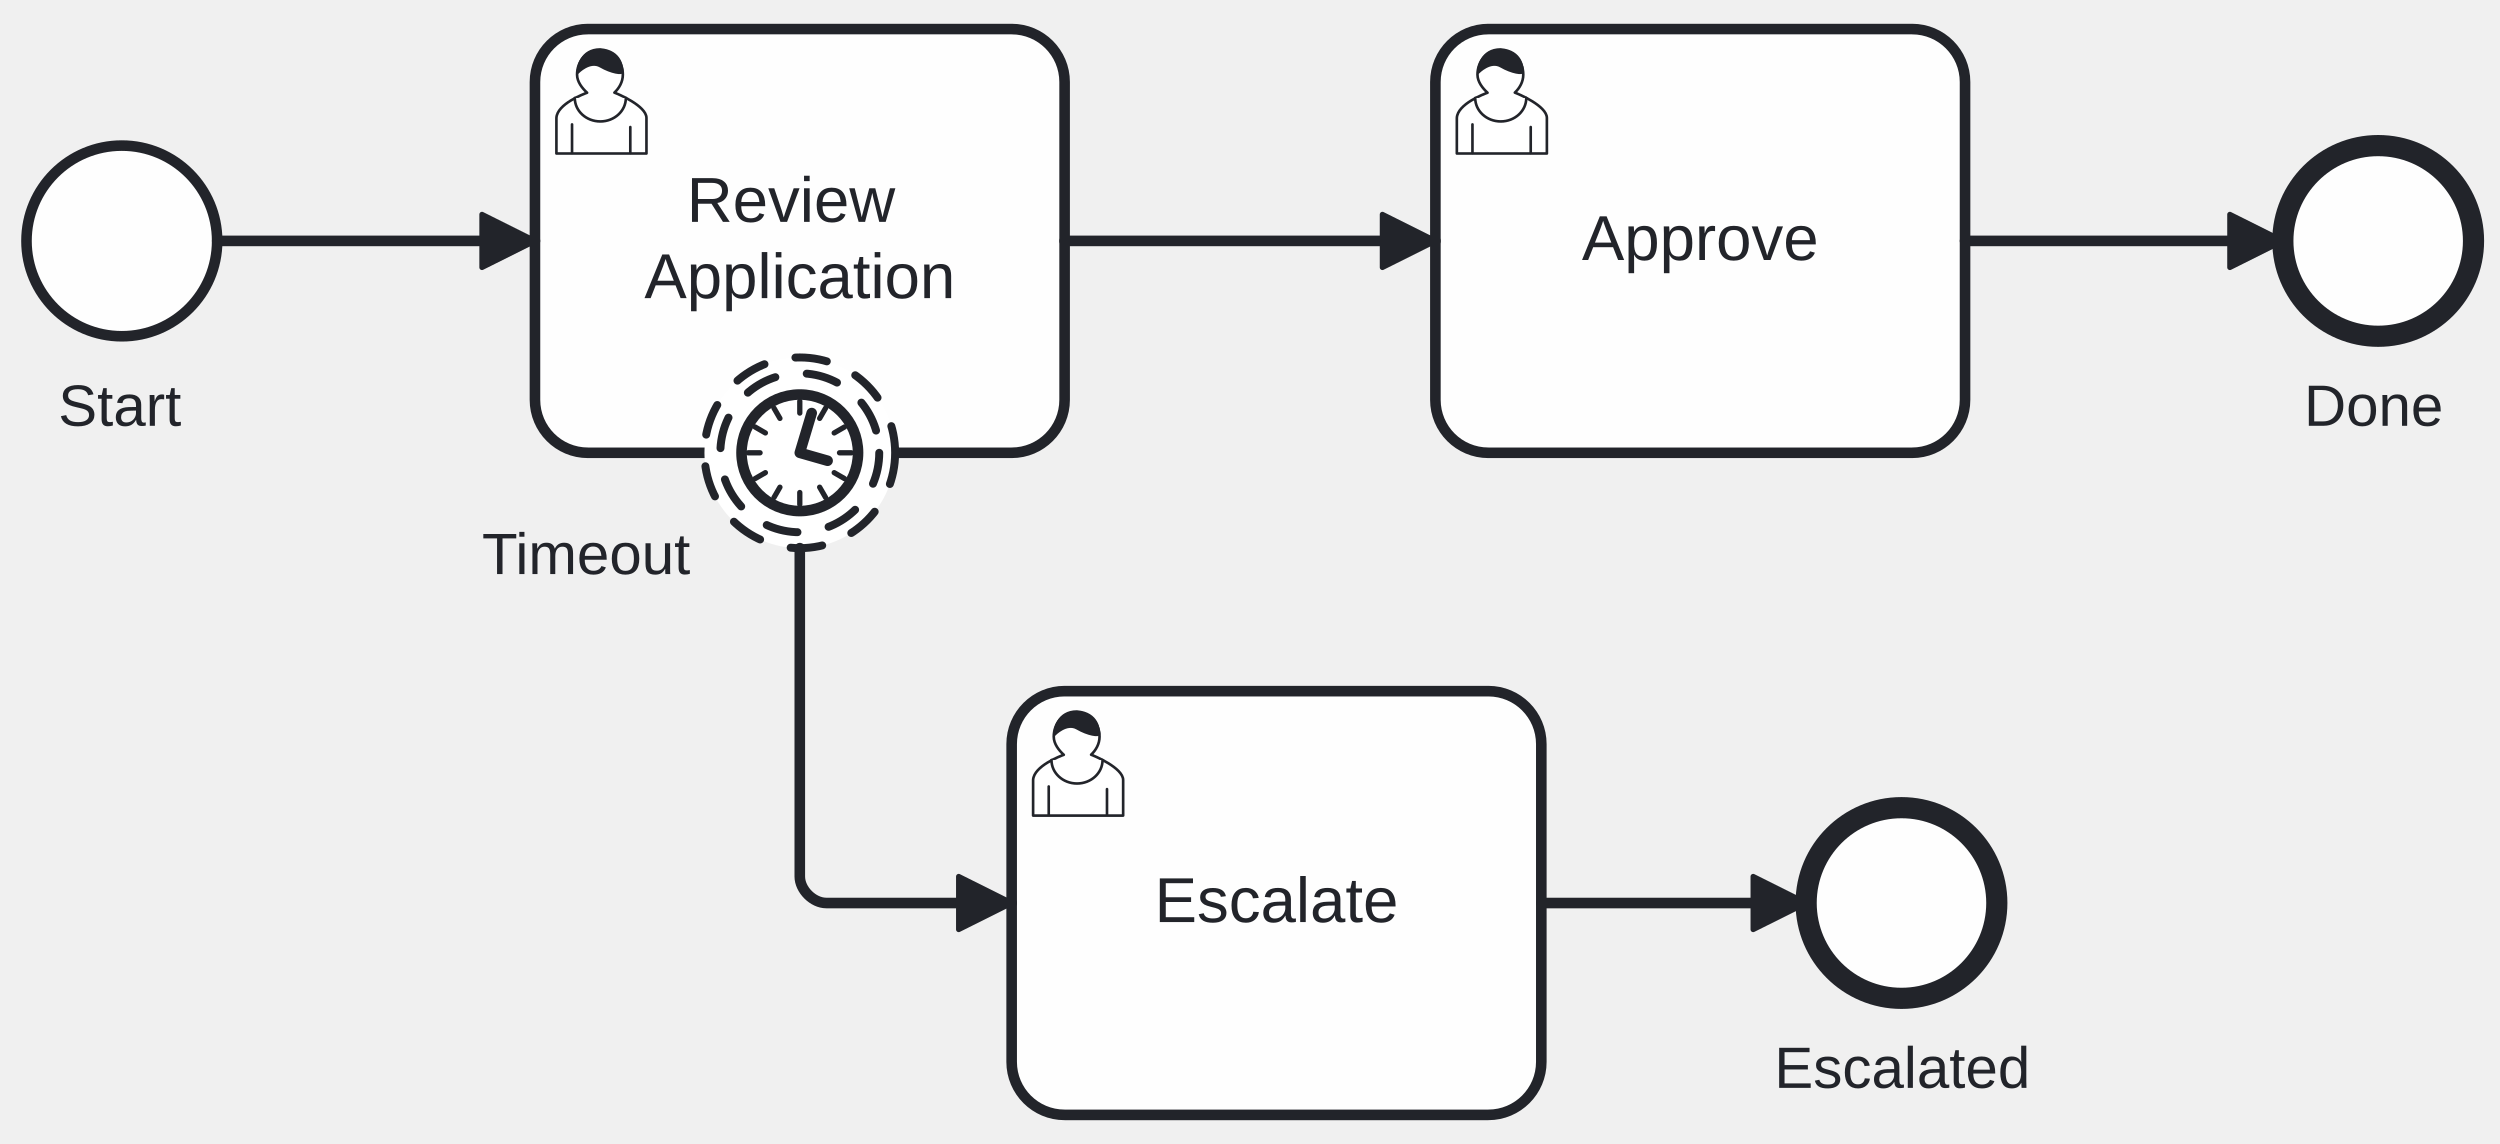
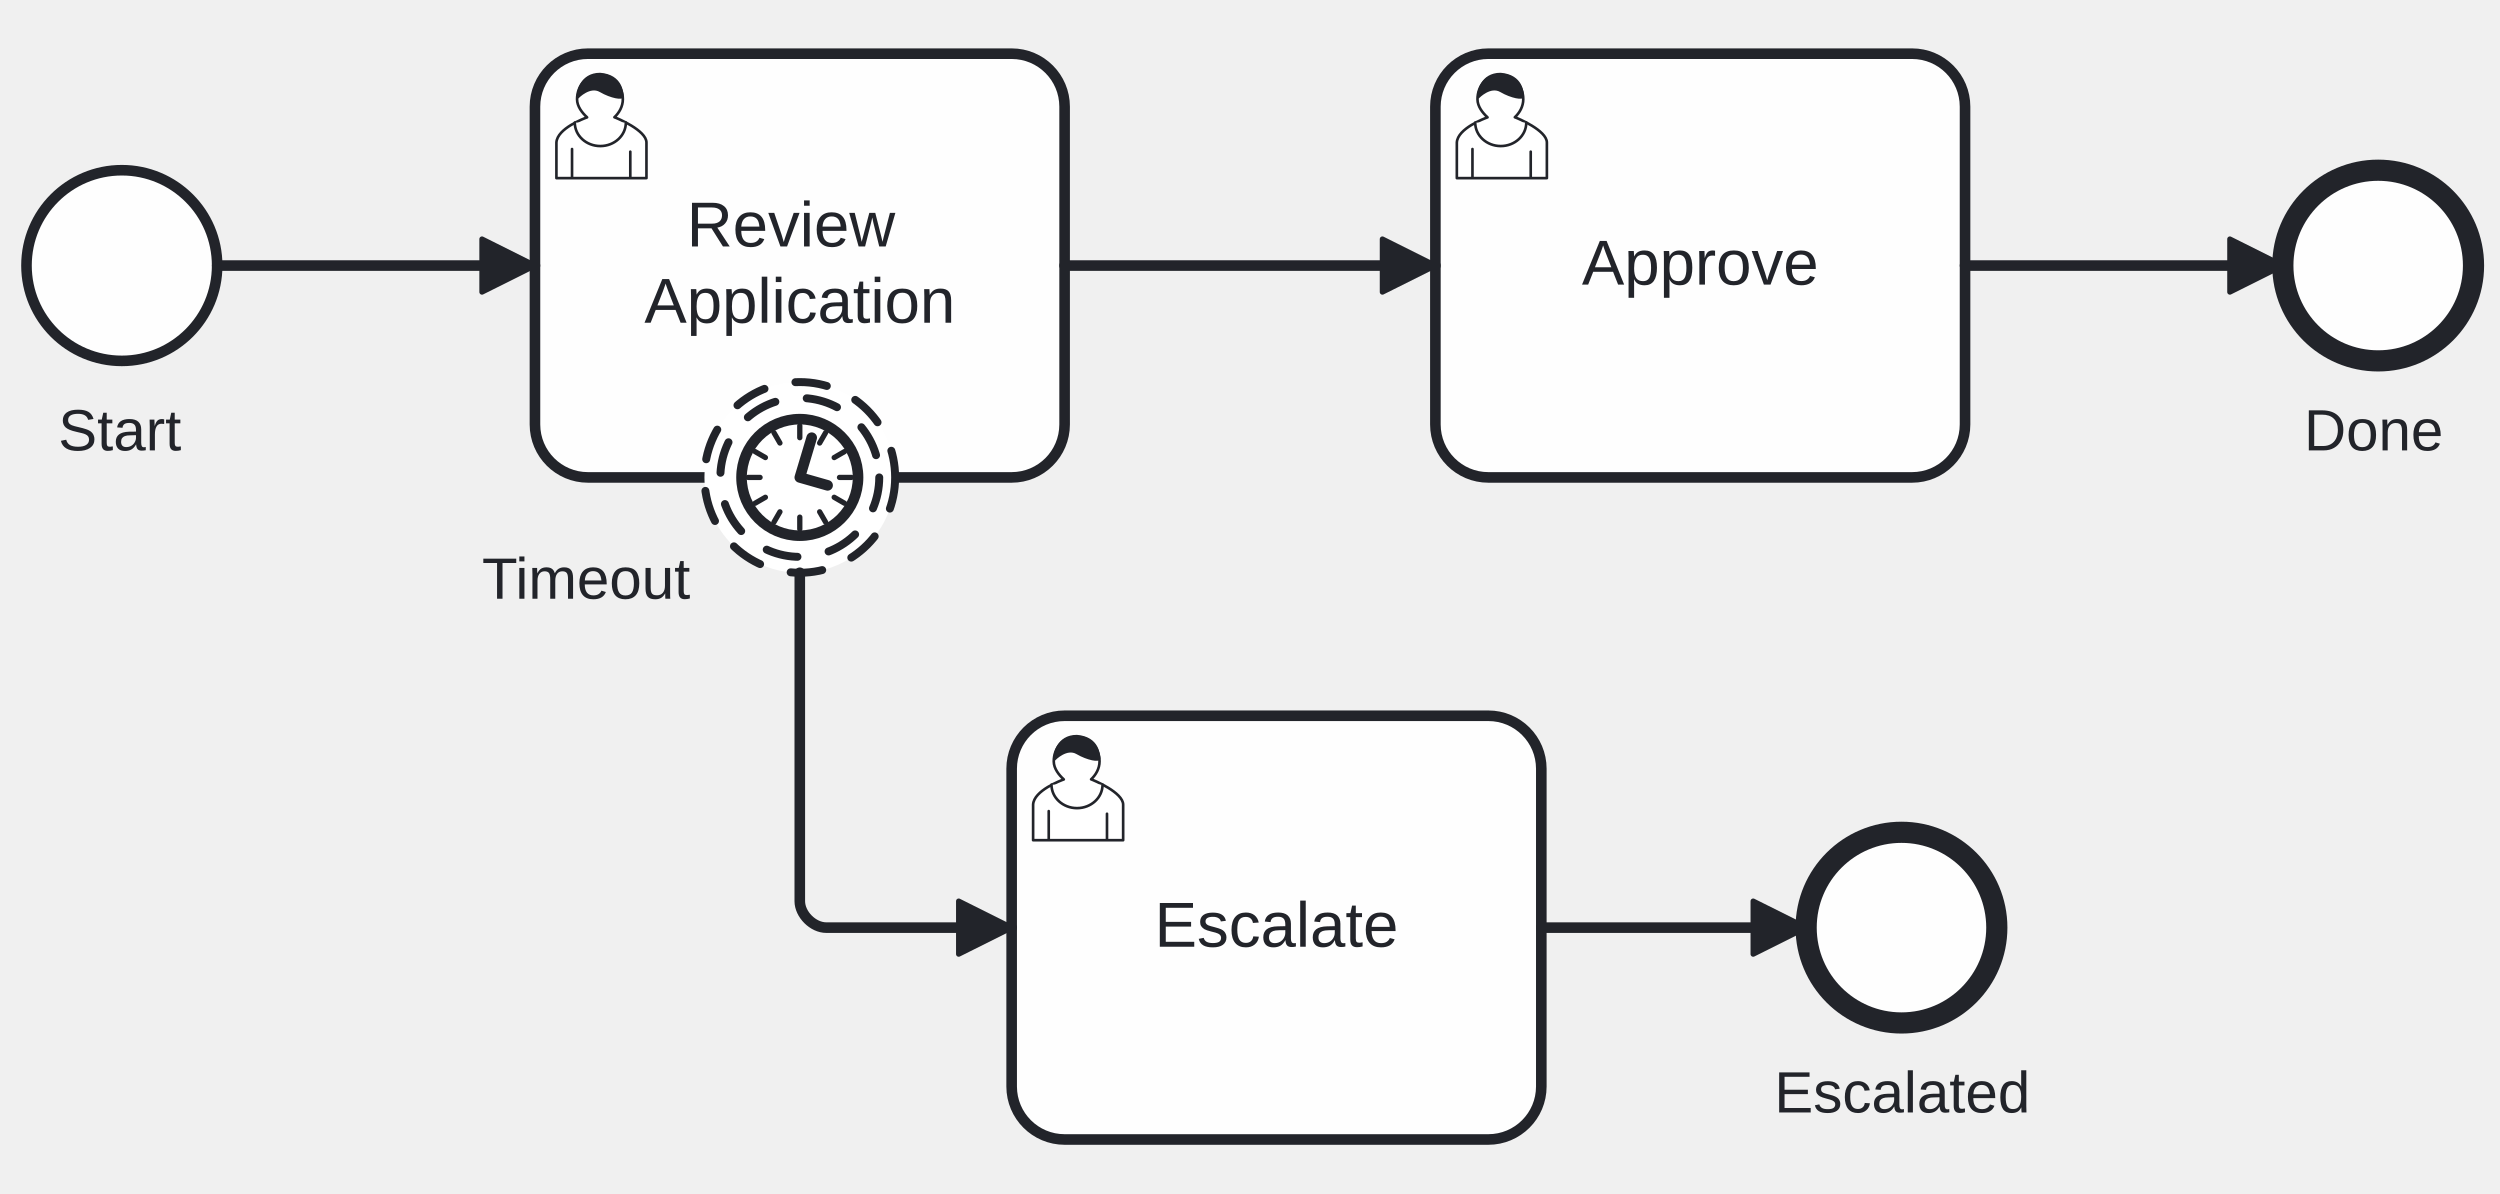
- <svg xmlns="http://www.w3.org/2000/svg" width="660" height="302" viewBox="187 87 472 215" version="1.1">
-   <g class="djs-group">
-     <g class="djs-element djs-shape" data-element-id="Event_1mzoegj" style="display: block;" transform="translate(192, 114)">
+ <svg xmlns="http://www.w3.org/2000/svg" width="660" height="315" viewBox="187 100 472 215" version="1.1">
+   <g class="djs-group">
+     <g class="djs-element djs-shape" data-element-id="Event_1mzoegj" style="display: block;" transform="translate(192, 127)">
      <g class="djs-visual">
        <circle cx="18" cy="18" r="18" style="stroke-linecap: round; stroke-linejoin: round; stroke: hsl(225, 10%, 15%); stroke-width: 2px; fill: white; fill-opacity: 0.95;" />
      </g>
      <rect style="fill: none; stroke-opacity: 0; stroke: white; stroke-width: 15px;" class="djs-hit djs-hit-all" x="0" y="0" width="36" height="36" />
      <circle cx="18" cy="18" r="23" style="fill: none;" class="djs-outline" />
    </g>
  </g>
  <g class="djs-group">
-     <g class="djs-element djs-shape" data-element-id="Activity_1betloc" style="display: block;" transform="translate(288, 92)">
+     <g class="djs-element djs-shape" data-element-id="Event_1d7wnd9" style="display: block;" transform="translate(618, 127)">
+       <g class="djs-visual">
+         <circle cx="18" cy="18" r="18" style="stroke-linecap: round; stroke-linejoin: round; stroke: hsl(225, 10%, 15%); stroke-width: 4px; fill: white; fill-opacity: 0.95;" />
+       </g>
+       <rect style="fill: none; stroke-opacity: 0; stroke: white; stroke-width: 15px;" class="djs-hit djs-hit-all" x="0" y="0" width="36" height="36" />
+       <circle cx="18" cy="18" r="24" style="fill: none;" class="djs-outline" />
+     </g>
+   </g>
+   <g class="djs-group">
+     <g class="djs-element djs-shape" data-element-id="Event_0tvw53g" style="display: block;" transform="translate(528, 252)">
+       <g class="djs-visual">
+         <circle cx="18" cy="18" r="18" style="stroke-linecap: round; stroke-linejoin: round; stroke: hsl(225, 10%, 15%); stroke-width: 4px; fill: white; fill-opacity: 0.95;" />
+       </g>
+       <rect style="fill: none; stroke-opacity: 0; stroke: white; stroke-width: 15px;" class="djs-hit djs-hit-all" x="0" y="0" width="36" height="36" />
+       <circle cx="18" cy="18" r="24" style="fill: none;" class="djs-outline" />
+     </g>
+   </g>
+   <g class="djs-group">
+     <g class="djs-element djs-shape" data-element-id="Activity_1betloc" style="display: block;" transform="translate(288, 105)">
      <g class="djs-visual">
        <rect x="0" y="0" width="100" height="80" rx="10" ry="10" style="stroke-linecap: round; stroke-linejoin: round; stroke: hsl(225, 10%, 15%); stroke-width: 2px; fill: white; fill-opacity: 0.95;" />
        <text style="font-family: Arial, sans-serif; font-size: 12px; font-weight: normal; fill: hsl(225, 10%, 15%);" lineHeight="1.2" class="djs-label">
          <tspan x="28.664" y="36.4">Review </tspan>
          <tspan x="20.654" y="50.8">Application</tspan>
        </text>
        <path style="fill: white; stroke-linecap: round; stroke-linejoin: round; stroke: hsl(225, 10%, 15%); stroke-width: 0.5px;" d="m 15,12 c 0.909,-0.845 1.594,-2.049 1.594,-3.385 0,-2.554 -1.805,-4.622 -4.357,-4.622 -2.552,0 -4.288,2.068 -4.288,4.622 0,1.348 0.974,2.562 1.896,3.405 -0.529,0.187 -5.669,2.097 -5.794,4.756 v 6.718 h 17 v -6.718 c 0,-2.298 -5.528,-4.595 -6.051,-4.776 zm -8,6 l 0,5.5 m 11,0 l 0,-5" />
        <path style="fill: white; stroke-linecap: round; stroke-linejoin: round; stroke: hsl(225, 10%, 15%); stroke-width: 0.5px;" d="m 15,12 m 2.162,1.009 c 0,2.447 -2.158,4.431 -4.821,4.431 -2.665,0 -4.822,-1.981 -4.822,-4.431 " />
        <path style="fill: hsl(225, 10%, 15%); stroke-linecap: round; stroke-linejoin: round; stroke: hsl(225, 10%, 15%); stroke-width: 0.5px;" d="m 15,12 m -6.9,-3.80 c 0,0 2.251,-2.358 4.274,-1.177 2.024,1.181 4.221,1.537 4.124,0.965 -0.098,-0.57 -0.117,-3.791 -4.191,-4.136 -3.575,0.001 -4.208,3.367 -4.207,4.348 z" />
      </g>
      <rect style="fill: none; stroke-opacity: 0; stroke: white; stroke-width: 15px;" class="djs-hit djs-hit-all" x="0" y="0" width="100" height="80" />
      <rect x="-5" y="-5" rx="14" width="110" height="90" style="fill: none;" class="djs-outline" />
    </g>
  </g>
  <g class="djs-group">
-     <g class="djs-element djs-shape" data-element-id="Activity_0af6hcw" style="display: block;" transform="translate(458, 92)">
+     <g class="djs-element djs-shape" data-element-id="Activity_0af6hcw" style="display: block;" transform="translate(458, 105)">
      <g class="djs-visual">
        <rect x="0" y="0" width="100" height="80" rx="10" ry="10" style="stroke-linecap: round; stroke-linejoin: round; stroke: hsl(225, 10%, 15%); stroke-width: 2px; fill: white; fill-opacity: 0.95;" />
        <text style="font-family: Arial, sans-serif; font-size: 12px; font-weight: normal; fill: hsl(225, 10%, 15%);" lineHeight="1.2" class="djs-label">
          <tspan x="27.656" y="43.6">Approve</tspan>
        </text>
        <path style="fill: white; stroke-linecap: round; stroke-linejoin: round; stroke: hsl(225, 10%, 15%); stroke-width: 0.5px;" d="m 15,12 c 0.909,-0.845 1.594,-2.049 1.594,-3.385 0,-2.554 -1.805,-4.622 -4.357,-4.622 -2.552,0 -4.288,2.068 -4.288,4.622 0,1.348 0.974,2.562 1.896,3.405 -0.529,0.187 -5.669,2.097 -5.794,4.756 v 6.718 h 17 v -6.718 c 0,-2.298 -5.528,-4.595 -6.051,-4.776 zm -8,6 l 0,5.5 m 11,0 l 0,-5" />
        <path style="fill: white; stroke-linecap: round; stroke-linejoin: round; stroke: hsl(225, 10%, 15%); stroke-width: 0.5px;" d="m 15,12 m 2.162,1.009 c 0,2.447 -2.158,4.431 -4.821,4.431 -2.665,0 -4.822,-1.981 -4.822,-4.431 " />
        <path style="fill: hsl(225, 10%, 15%); stroke-linecap: round; stroke-linejoin: round; stroke: hsl(225, 10%, 15%); stroke-width: 0.5px;" d="m 15,12 m -6.9,-3.80 c 0,0 2.251,-2.358 4.274,-1.177 2.024,1.181 4.221,1.537 4.124,0.965 -0.098,-0.57 -0.117,-3.791 -4.191,-4.136 -3.575,0.001 -4.208,3.367 -4.207,4.348 z" />
      </g>
      <rect style="fill: none; stroke-opacity: 0; stroke: white; stroke-width: 15px;" class="djs-hit djs-hit-all" x="0" y="0" width="100" height="80" />
      <rect x="-5" y="-5" rx="14" width="110" height="90" style="fill: none;" class="djs-outline" />
    </g>
  </g>
  <g class="djs-group">
-     <g class="djs-element djs-shape" data-element-id="Event_1d7wnd9" style="display: block;" transform="translate(618, 114)">
-       <g class="djs-visual">
-         <circle cx="18" cy="18" r="18" style="stroke-linecap: round; stroke-linejoin: round; stroke: hsl(225, 10%, 15%); stroke-width: 4px; fill: white; fill-opacity: 0.95;" />
-       </g>
-       <rect style="fill: none; stroke-opacity: 0; stroke: white; stroke-width: 15px;" class="djs-hit djs-hit-all" x="0" y="0" width="36" height="36" />
-       <circle cx="18" cy="18" r="24" style="fill: none;" class="djs-outline" />
-     </g>
-   </g>
-   <g class="djs-group">
-     <g class="djs-element djs-shape" data-element-id="Activity_1wslow0" style="display: block;" transform="translate(378, 217)">
+     <g class="djs-element djs-shape" data-element-id="Activity_1wslow0" style="display: block;" transform="translate(378, 230)">
      <g class="djs-visual">
        <rect x="0" y="0" width="100" height="80" rx="10" ry="10" style="stroke-linecap: round; stroke-linejoin: round; stroke: hsl(225, 10%, 15%); stroke-width: 2px; fill: white; fill-opacity: 0.95;" />
        <text style="font-family: Arial, sans-serif; font-size: 12px; font-weight: normal; fill: hsl(225, 10%, 15%);" lineHeight="1.2" class="djs-label">
          <tspan x="26.99" y="43.6">Escalate</tspan>
        </text>
        <path style="fill: white; stroke-linecap: round; stroke-linejoin: round; stroke: hsl(225, 10%, 15%); stroke-width: 0.5px;" d="m 15,12 c 0.909,-0.845 1.594,-2.049 1.594,-3.385 0,-2.554 -1.805,-4.622 -4.357,-4.622 -2.552,0 -4.288,2.068 -4.288,4.622 0,1.348 0.974,2.562 1.896,3.405 -0.529,0.187 -5.669,2.097 -5.794,4.756 v 6.718 h 17 v -6.718 c 0,-2.298 -5.528,-4.595 -6.051,-4.776 zm -8,6 l 0,5.5 m 11,0 l 0,-5" />
        <path style="fill: white; stroke-linecap: round; stroke-linejoin: round; stroke: hsl(225, 10%, 15%); stroke-width: 0.5px;" d="m 15,12 m 2.162,1.009 c 0,2.447 -2.158,4.431 -4.821,4.431 -2.665,0 -4.822,-1.981 -4.822,-4.431 " />
        <path style="fill: hsl(225, 10%, 15%); stroke-linecap: round; stroke-linejoin: round; stroke: hsl(225, 10%, 15%); stroke-width: 0.5px;" d="m 15,12 m -6.9,-3.80 c 0,0 2.251,-2.358 4.274,-1.177 2.024,1.181 4.221,1.537 4.124,0.965 -0.098,-0.57 -0.117,-3.791 -4.191,-4.136 -3.575,0.001 -4.208,3.367 -4.207,4.348 z" />
      </g>
      <rect style="fill: none; stroke-opacity: 0; stroke: white; stroke-width: 15px;" class="djs-hit djs-hit-all" x="0" y="0" width="100" height="80" />
      <rect x="-5" y="-5" rx="14" width="110" height="90" style="fill: none;" class="djs-outline" />
    </g>
  </g>
  <g class="djs-group">
-     <g class="djs-element djs-shape" data-element-id="Event_0tvw53g" style="display: block;" transform="translate(528, 239)">
-       <g class="djs-visual">
-         <circle cx="18" cy="18" r="18" style="stroke-linecap: round; stroke-linejoin: round; stroke: hsl(225, 10%, 15%); stroke-width: 4px; fill: white; fill-opacity: 0.95;" />
-       </g>
-       <rect style="fill: none; stroke-opacity: 0; stroke: white; stroke-width: 15px;" class="djs-hit djs-hit-all" x="0" y="0" width="36" height="36" />
-       <circle cx="18" cy="18" r="24" style="fill: none;" class="djs-outline" />
-     </g>
-   </g>
-   <g class="djs-group">
-     <g class="djs-element djs-shape" data-element-id="Event_1w9t4mj" style="display: block;" transform="translate(320, 154)">
+     <g class="djs-element djs-shape" data-element-id="Event_1w9t4mj" style="display: block;" transform="translate(320, 167)">
      <g class="djs-visual">
        <circle cx="18" cy="18" r="18" style="stroke-linecap: round; stroke-linejoin: round; stroke: hsl(225, 10%, 15%); stroke-width: 1.5px; fill: white; fill-opacity: 1; stroke-dasharray: 6;" />
        <circle cx="18" cy="18" r="15" style="stroke-linecap: round; stroke-linejoin: round; stroke: hsl(225, 10%, 15%); stroke-width: 1.5px; fill: none; fill-opacity: 1; stroke-dasharray: 6;" />
        <circle cx="18" cy="18" r="11" style="stroke-linecap: round; stroke-linejoin: round; stroke: hsl(225, 10%, 15%); stroke-width: 2px; fill: white;" />
        <path style="fill: none; stroke-linecap: round; stroke-linejoin: round; stroke: hsl(225, 10%, 15%); stroke-width: 2px;" d="M 18,18 l 2.25,-7.5 m -2.25,7.5 l 5.25,1.5 " />
        <path style="fill: none; stroke-linecap: round; stroke-linejoin: round; stroke: hsl(225, 10%, 15%); stroke-width: 1px;" transform="rotate(0,18,18)" d="M 18,18 m 0,7.5 l -0,2.25 " />
        <path style="fill: none; stroke-linecap: round; stroke-linejoin: round; stroke: hsl(225, 10%, 15%); stroke-width: 1px;" transform="rotate(30,18,18)" d="M 18,18 m 0,7.5 l -0,2.25 " />
        <path style="fill: none; stroke-linecap: round; stroke-linejoin: round; stroke: hsl(225, 10%, 15%); stroke-width: 1px;" transform="rotate(60,18,18)" d="M 18,18 m 0,7.5 l -0,2.25 " />
        <path style="fill: none; stroke-linecap: round; stroke-linejoin: round; stroke: hsl(225, 10%, 15%); stroke-width: 1px;" transform="rotate(90,18,18)" d="M 18,18 m 0,7.5 l -0,2.25 " />
        <path style="fill: none; stroke-linecap: round; stroke-linejoin: round; stroke: hsl(225, 10%, 15%); stroke-width: 1px;" transform="rotate(120,18,18)" d="M 18,18 m 0,7.5 l -0,2.25 " />
        <path style="fill: none; stroke-linecap: round; stroke-linejoin: round; stroke: hsl(225, 10%, 15%); stroke-width: 1px;" transform="rotate(150,18,18)" d="M 18,18 m 0,7.5 l -0,2.25 " />
        <path style="fill: none; stroke-linecap: round; stroke-linejoin: round; stroke: hsl(225, 10%, 15%); stroke-width: 1px;" transform="rotate(180,18,18)" d="M 18,18 m 0,7.5 l -0,2.25 " />
        <path style="fill: none; stroke-linecap: round; stroke-linejoin: round; stroke: hsl(225, 10%, 15%); stroke-width: 1px;" transform="rotate(210,18,18)" d="M 18,18 m 0,7.5 l -0,2.25 " />
        <path style="fill: none; stroke-linecap: round; stroke-linejoin: round; stroke: hsl(225, 10%, 15%); stroke-width: 1px;" transform="rotate(240,18,18)" d="M 18,18 m 0,7.5 l -0,2.25 " />
        <path style="fill: none; stroke-linecap: round; stroke-linejoin: round; stroke: hsl(225, 10%, 15%); stroke-width: 1px;" transform="rotate(270,18,18)" d="M 18,18 m 0,7.5 l -0,2.25 " />
        <path style="fill: none; stroke-linecap: round; stroke-linejoin: round; stroke: hsl(225, 10%, 15%); stroke-width: 1px;" transform="rotate(300,18,18)" d="M 18,18 m 0,7.5 l -0,2.25 " />
        <path style="fill: none; stroke-linecap: round; stroke-linejoin: round; stroke: hsl(225, 10%, 15%); stroke-width: 1px;" transform="rotate(330,18,18)" d="M 18,18 m 0,7.5 l -0,2.25 " />
      </g>
      <rect style="fill: none; stroke-opacity: 0; stroke: white; stroke-width: 15px;" class="djs-hit djs-hit-all" x="0" y="0" width="36" height="36" />
      <circle cx="18" cy="18" r="23" style="fill: none;" class="djs-outline" />
    </g>
  </g>
  <g class="djs-group">
-     <g class="djs-element djs-connection" data-element-id="Flow_0wrdu82" style="display: block;">
-       <g class="djs-visual">
-         <defs>
-           <marker id="marker-seq-0" viewBox="0 0 20 20" refX="11" refY="10" markerWidth="10" markerHeight="10" orient="auto">
-             <path d="M 1 5 L 11 10 L 1 15 Z" style="stroke-linecap: round; stroke-linejoin: round; stroke: hsl(225, 10%, 15%); stroke-width: 1px; fill: hsl(225, 10%, 15%);" />
-           </marker>
-         </defs>
-         <path style="fill: none; stroke-linecap: round; stroke-linejoin: round; stroke: hsl(225, 10%, 15%); stroke-width: 2px; marker-end: url(#marker-seq-0);" data-corner-radius="5" d="M228,132L288,132" />
-       </g>
-       <path d="M228,132L288,132" style="fill: none; stroke-opacity: 0; stroke: white; stroke-width: 15px;" class="djs-hit djs-hit-stroke" />
-       <rect x="223" y="127" rx="4" width="70" height="10" style="fill: none;" class="djs-outline" />
-     </g>
-   </g>
-   <g class="djs-group">
-     <g class="djs-element djs-connection" data-element-id="Flow_1idcia8" style="display: block;">
-       <g class="djs-visual">
-         <defs>
-           <marker id="marker-seq-1" viewBox="0 0 20 20" refX="11" refY="10" markerWidth="10" markerHeight="10" orient="auto">
-             <path d="M 1 5 L 11 10 L 1 15 Z" style="stroke-linecap: round; stroke-linejoin: round; stroke: hsl(225, 10%, 15%); stroke-width: 1px; fill: hsl(225, 10%, 15%);" />
-           </marker>
-         </defs>
-         <path style="fill: none; stroke-linecap: round; stroke-linejoin: round; stroke: hsl(225, 10%, 15%); stroke-width: 2px; marker-end: url(#marker-seq-1);" data-corner-radius="5" d="M388,132L458,132" />
-       </g>
-       <path d="M388,132L458,132" style="fill: none; stroke-opacity: 0; stroke: white; stroke-width: 15px;" class="djs-hit djs-hit-stroke" />
-       <rect x="383" y="127" rx="4" width="80" height="10" style="fill: none;" class="djs-outline" />
-     </g>
-   </g>
-   <g class="djs-group">
-     <g class="djs-element djs-connection" data-element-id="Flow_17yzi6f" style="display: block;">
-       <g class="djs-visual">
-         <defs>
-           <marker id="marker-seq-2" viewBox="0 0 20 20" refX="11" refY="10" markerWidth="10" markerHeight="10" orient="auto">
-             <path d="M 1 5 L 11 10 L 1 15 Z" style="stroke-linecap: round; stroke-linejoin: round; stroke: hsl(225, 10%, 15%); stroke-width: 1px; fill: hsl(225, 10%, 15%);" />
-           </marker>
-         </defs>
-         <path style="fill: none; stroke-linecap: round; stroke-linejoin: round; stroke: hsl(225, 10%, 15%); stroke-width: 2px; marker-end: url(#marker-seq-2);" data-corner-radius="5" d="M558,132L618,132" />
-       </g>
-       <path d="M558,132L618,132" style="fill: none; stroke-opacity: 0; stroke: white; stroke-width: 15px;" class="djs-hit djs-hit-stroke" />
-       <rect x="553" y="127" rx="4" width="70" height="10" style="fill: none;" class="djs-outline" />
-     </g>
-   </g>
-   <g class="djs-group">
-     <g class="djs-element djs-connection" data-element-id="Flow_07ye61t" style="display: block;">
-       <g class="djs-visual">
-         <defs>
-           <marker id="marker-seq-3" viewBox="0 0 20 20" refX="11" refY="10" markerWidth="10" markerHeight="10" orient="auto">
-             <path d="M 1 5 L 11 10 L 1 15 Z" style="stroke-linecap: round; stroke-linejoin: round; stroke: hsl(225, 10%, 15%); stroke-width: 1px; fill: hsl(225, 10%, 15%);" />
-           </marker>
-         </defs>
-         <path style="fill: none; stroke-linecap: round; stroke-linejoin: round; stroke: hsl(225, 10%, 15%); stroke-width: 2px; marker-end: url(#marker-seq-3);" data-corner-radius="5" d="M338,190L338,252C338,254.5,340.5,257,343,257L378,257" />
-       </g>
-       <path d="M338,190L338,257L378,257" style="fill: none; stroke-opacity: 0; stroke: white; stroke-width: 15px;" class="djs-hit djs-hit-stroke" />
-       <rect x="333" y="185" rx="4" width="50" height="77" style="fill: none;" class="djs-outline" />
-     </g>
-   </g>
-   <g class="djs-group">
-     <g class="djs-element djs-connection" data-element-id="Flow_01lbwye" style="display: block;">
-       <g class="djs-visual">
-         <defs>
-           <marker id="marker-seq-4" viewBox="0 0 20 20" refX="11" refY="10" markerWidth="10" markerHeight="10" orient="auto">
-             <path d="M 1 5 L 11 10 L 1 15 Z" style="stroke-linecap: round; stroke-linejoin: round; stroke: hsl(225, 10%, 15%); stroke-width: 1px; fill: hsl(225, 10%, 15%);" />
-           </marker>
-         </defs>
-         <path style="fill: none; stroke-linecap: round; stroke-linejoin: round; stroke: hsl(225, 10%, 15%); stroke-width: 2px; marker-end: url(#marker-seq-4);" data-corner-radius="5" d="M478,257L528,257" />
-       </g>
-       <path d="M478,257L528,257" style="fill: none; stroke-opacity: 0; stroke: white; stroke-width: 15px;" class="djs-hit djs-hit-stroke" />
-       <rect x="473" y="252" rx="4" width="60" height="10" style="fill: none;" class="djs-outline" />
-     </g>
-   </g>
-   <g class="djs-group">
-     <g class="djs-element djs-shape" data-element-id="Event_1mzoegj_label" style="display: block;" transform="translate(198, 157)">
+     <g class="djs-element djs-shape" data-element-id="Event_1mzoegj_label" style="display: block;" transform="translate(198, 170)">
      <g class="djs-visual">
        <text style="font-family: Arial, sans-serif; font-size: 11px; font-weight: normal; fill: hsl(225, 10%, 15%);" lineHeight="1.2" class="djs-label">
          <tspan x="0" y="9.9">Start</tspan>
        </text>
      </g>
      <rect style="fill: none; stroke-opacity: 0; stroke: white; stroke-width: 15px;" class="djs-hit djs-hit-all" x="0" y="0" width="24" height="14" />
      <rect x="-5" y="-5" rx="4" width="34" height="24" style="fill: none;" class="djs-outline" />
    </g>
  </g>
  <g class="djs-group">
-     <g class="djs-element djs-shape" data-element-id="Event_1w9t4mj_label" style="display: block;" transform="translate(278, 185)">
+     <g class="djs-element djs-shape" data-element-id="Event_1d7wnd9_label" style="display: block;" transform="translate(622, 170)">
+       <g class="djs-visual">
+         <text style="font-family: Arial, sans-serif; font-size: 11px; font-weight: normal; fill: hsl(225, 10%, 15%);" lineHeight="1.2" class="djs-label">
+           <tspan x="0" y="9.9">Done</tspan>
+         </text>
+       </g>
+       <rect style="fill: none; stroke-opacity: 0; stroke: white; stroke-width: 15px;" class="djs-hit djs-hit-all" x="0" y="0" width="27" height="14" />
+       <rect x="-5" y="-5" rx="4" width="37" height="24" style="fill: none;" class="djs-outline" />
+     </g>
+   </g>
+   <g class="djs-group">
+     <g class="djs-element djs-shape" data-element-id="Event_0tvw53g_label" style="display: block;" transform="translate(522, 295)">
+       <g class="djs-visual">
+         <text style="font-family: Arial, sans-serif; font-size: 11px; font-weight: normal; fill: hsl(225, 10%, 15%);" lineHeight="1.2" class="djs-label">
+           <tspan x="0" y="9.9">Escalated</tspan>
+         </text>
+       </g>
+       <rect style="fill: none; stroke-opacity: 0; stroke: white; stroke-width: 15px;" class="djs-hit djs-hit-all" x="0" y="0" width="49" height="14" />
+       <rect x="-5" y="-5" rx="4" width="59" height="24" style="fill: none;" class="djs-outline" />
+     </g>
+   </g>
+   <g class="djs-group">
+     <g class="djs-element djs-shape" data-element-id="Event_1w9t4mj_label" style="display: block;" transform="translate(278, 198)">
      <g class="djs-visual">
        <text style="font-family: Arial, sans-serif; font-size: 11px; font-weight: normal; fill: hsl(225, 10%, 15%);" lineHeight="1.2" class="djs-label">
          <tspan x="0" y="9.9">Timeout</tspan>
        </text>
      </g>
      <rect style="fill: none; stroke-opacity: 0; stroke: white; stroke-width: 15px;" class="djs-hit djs-hit-all" x="0" y="0" width="40" height="14" />
      <rect x="-5" y="-5" rx="4" width="50" height="24" style="fill: none;" class="djs-outline" />
    </g>
  </g>
  <g class="djs-group">
-     <g class="djs-element djs-shape" data-element-id="Event_1d7wnd9_label" style="display: block;" transform="translate(622, 157)">
-       <g class="djs-visual">
-         <text style="font-family: Arial, sans-serif; font-size: 11px; font-weight: normal; fill: hsl(225, 10%, 15%);" lineHeight="1.2" class="djs-label">
-           <tspan x="0" y="9.9">Done</tspan>
-         </text>
-       </g>
-       <rect style="fill: none; stroke-opacity: 0; stroke: white; stroke-width: 15px;" class="djs-hit djs-hit-all" x="0" y="0" width="27" height="14" />
-       <rect x="-5" y="-5" rx="4" width="37" height="24" style="fill: none;" class="djs-outline" />
-     </g>
-   </g>
-   <g class="djs-group">
-     <g class="djs-element djs-shape" data-element-id="Event_0tvw53g_label" style="display: block;" transform="translate(522, 282)">
-       <g class="djs-visual">
-         <text style="font-family: Arial, sans-serif; font-size: 11px; font-weight: normal; fill: hsl(225, 10%, 15%);" lineHeight="1.2" class="djs-label">
-           <tspan x="0" y="9.9">Escalated</tspan>
-         </text>
-       </g>
-       <rect style="fill: none; stroke-opacity: 0; stroke: white; stroke-width: 15px;" class="djs-hit djs-hit-all" x="0" y="0" width="49" height="14" />
-       <rect x="-5" y="-5" rx="4" width="59" height="24" style="fill: none;" class="djs-outline" />
+     <g class="djs-element djs-connection" data-element-id="Flow_0wrdu82" style="display: block;">
+       <g class="djs-visual">
+         <defs>
+           <marker id="marker-seq-0" viewBox="0 0 20 20" refX="11" refY="10" markerWidth="10" markerHeight="10" orient="auto">
+             <path d="M 1 5 L 11 10 L 1 15 Z" style="stroke-linecap: round; stroke-linejoin: round; stroke: hsl(225, 10%, 15%); stroke-width: 1px; fill: hsl(225, 10%, 15%);" />
+           </marker>
+         </defs>
+         <path style="fill: none; stroke-linecap: round; stroke-linejoin: round; stroke: hsl(225, 10%, 15%); stroke-width: 2px; marker-end: url(#marker-seq-0);" data-corner-radius="5" d="M228,145L288,145" />
+       </g>
+       <path d="M228,145L288,145" style="fill: none; stroke-opacity: 0; stroke: white; stroke-width: 15px;" class="djs-hit djs-hit-stroke" />
+       <rect x="223" y="140" rx="4" width="70" height="10" style="fill: none;" class="djs-outline" />
+     </g>
+   </g>
+   <g class="djs-group">
+     <g class="djs-element djs-connection" data-element-id="Flow_17yzi6f" style="display: block;">
+       <g class="djs-visual">
+         <defs>
+           <marker id="marker-seq-1" viewBox="0 0 20 20" refX="11" refY="10" markerWidth="10" markerHeight="10" orient="auto">
+             <path d="M 1 5 L 11 10 L 1 15 Z" style="stroke-linecap: round; stroke-linejoin: round; stroke: hsl(225, 10%, 15%); stroke-width: 1px; fill: hsl(225, 10%, 15%);" />
+           </marker>
+         </defs>
+         <path style="fill: none; stroke-linecap: round; stroke-linejoin: round; stroke: hsl(225, 10%, 15%); stroke-width: 2px; marker-end: url(#marker-seq-1);" data-corner-radius="5" d="M558,145L618,145" />
+       </g>
+       <path d="M558,145L618,145" style="fill: none; stroke-opacity: 0; stroke: white; stroke-width: 15px;" class="djs-hit djs-hit-stroke" />
+       <rect x="553" y="140" rx="4" width="70" height="10" style="fill: none;" class="djs-outline" />
+     </g>
+   </g>
+   <g class="djs-group">
+     <g class="djs-element djs-connection" data-element-id="Flow_01lbwye" style="display: block;">
+       <g class="djs-visual">
+         <defs>
+           <marker id="marker-seq-2" viewBox="0 0 20 20" refX="11" refY="10" markerWidth="10" markerHeight="10" orient="auto">
+             <path d="M 1 5 L 11 10 L 1 15 Z" style="stroke-linecap: round; stroke-linejoin: round; stroke: hsl(225, 10%, 15%); stroke-width: 1px; fill: hsl(225, 10%, 15%);" />
+           </marker>
+         </defs>
+         <path style="fill: none; stroke-linecap: round; stroke-linejoin: round; stroke: hsl(225, 10%, 15%); stroke-width: 2px; marker-end: url(#marker-seq-2);" data-corner-radius="5" d="M478,270L528,270" />
+       </g>
+       <path d="M478,270L528,270" style="fill: none; stroke-opacity: 0; stroke: white; stroke-width: 15px;" class="djs-hit djs-hit-stroke" />
+       <rect x="473" y="265" rx="4" width="60" height="10" style="fill: none;" class="djs-outline" />
+     </g>
+   </g>
+   <g class="djs-group">
+     <g class="djs-element djs-connection" data-element-id="Flow_1idcia8" style="display: block;">
+       <g class="djs-visual">
+         <defs>
+           <marker id="marker-seq-3" viewBox="0 0 20 20" refX="11" refY="10" markerWidth="10" markerHeight="10" orient="auto">
+             <path d="M 1 5 L 11 10 L 1 15 Z" style="stroke-linecap: round; stroke-linejoin: round; stroke: hsl(225, 10%, 15%); stroke-width: 1px; fill: hsl(225, 10%, 15%);" />
+           </marker>
+         </defs>
+         <path style="fill: none; stroke-linecap: round; stroke-linejoin: round; stroke: hsl(225, 10%, 15%); stroke-width: 2px; marker-end: url(#marker-seq-3);" data-corner-radius="5" d="M388,145L458,145" />
+       </g>
+       <path d="M388,145L458,145" style="fill: none; stroke-opacity: 0; stroke: white; stroke-width: 15px;" class="djs-hit djs-hit-stroke" />
+       <rect x="383" y="140" rx="4" width="80" height="10" style="fill: none;" class="djs-outline" />
+     </g>
+   </g>
+   <g class="djs-group">
+     <g class="djs-element djs-connection" data-element-id="Flow_07ye61t" style="display: block;">
+       <g class="djs-visual">
+         <defs>
+           <marker id="marker-seq-4" viewBox="0 0 20 20" refX="11" refY="10" markerWidth="10" markerHeight="10" orient="auto">
+             <path d="M 1 5 L 11 10 L 1 15 Z" style="stroke-linecap: round; stroke-linejoin: round; stroke: hsl(225, 10%, 15%); stroke-width: 1px; fill: hsl(225, 10%, 15%);" />
+           </marker>
+         </defs>
+         <path style="fill: none; stroke-linecap: round; stroke-linejoin: round; stroke: hsl(225, 10%, 15%); stroke-width: 2px; marker-end: url(#marker-seq-4);" data-corner-radius="5" d="M338,203L338,265C338,267.5,340.5,270,343,270L378,270" />
+       </g>
+       <path d="M338,203L338,270L378,270" style="fill: none; stroke-opacity: 0; stroke: white; stroke-width: 15px;" class="djs-hit djs-hit-stroke" />
+       <rect x="333" y="198" rx="4" width="50" height="77" style="fill: none;" class="djs-outline" />
    </g>
  </g>
</svg>
